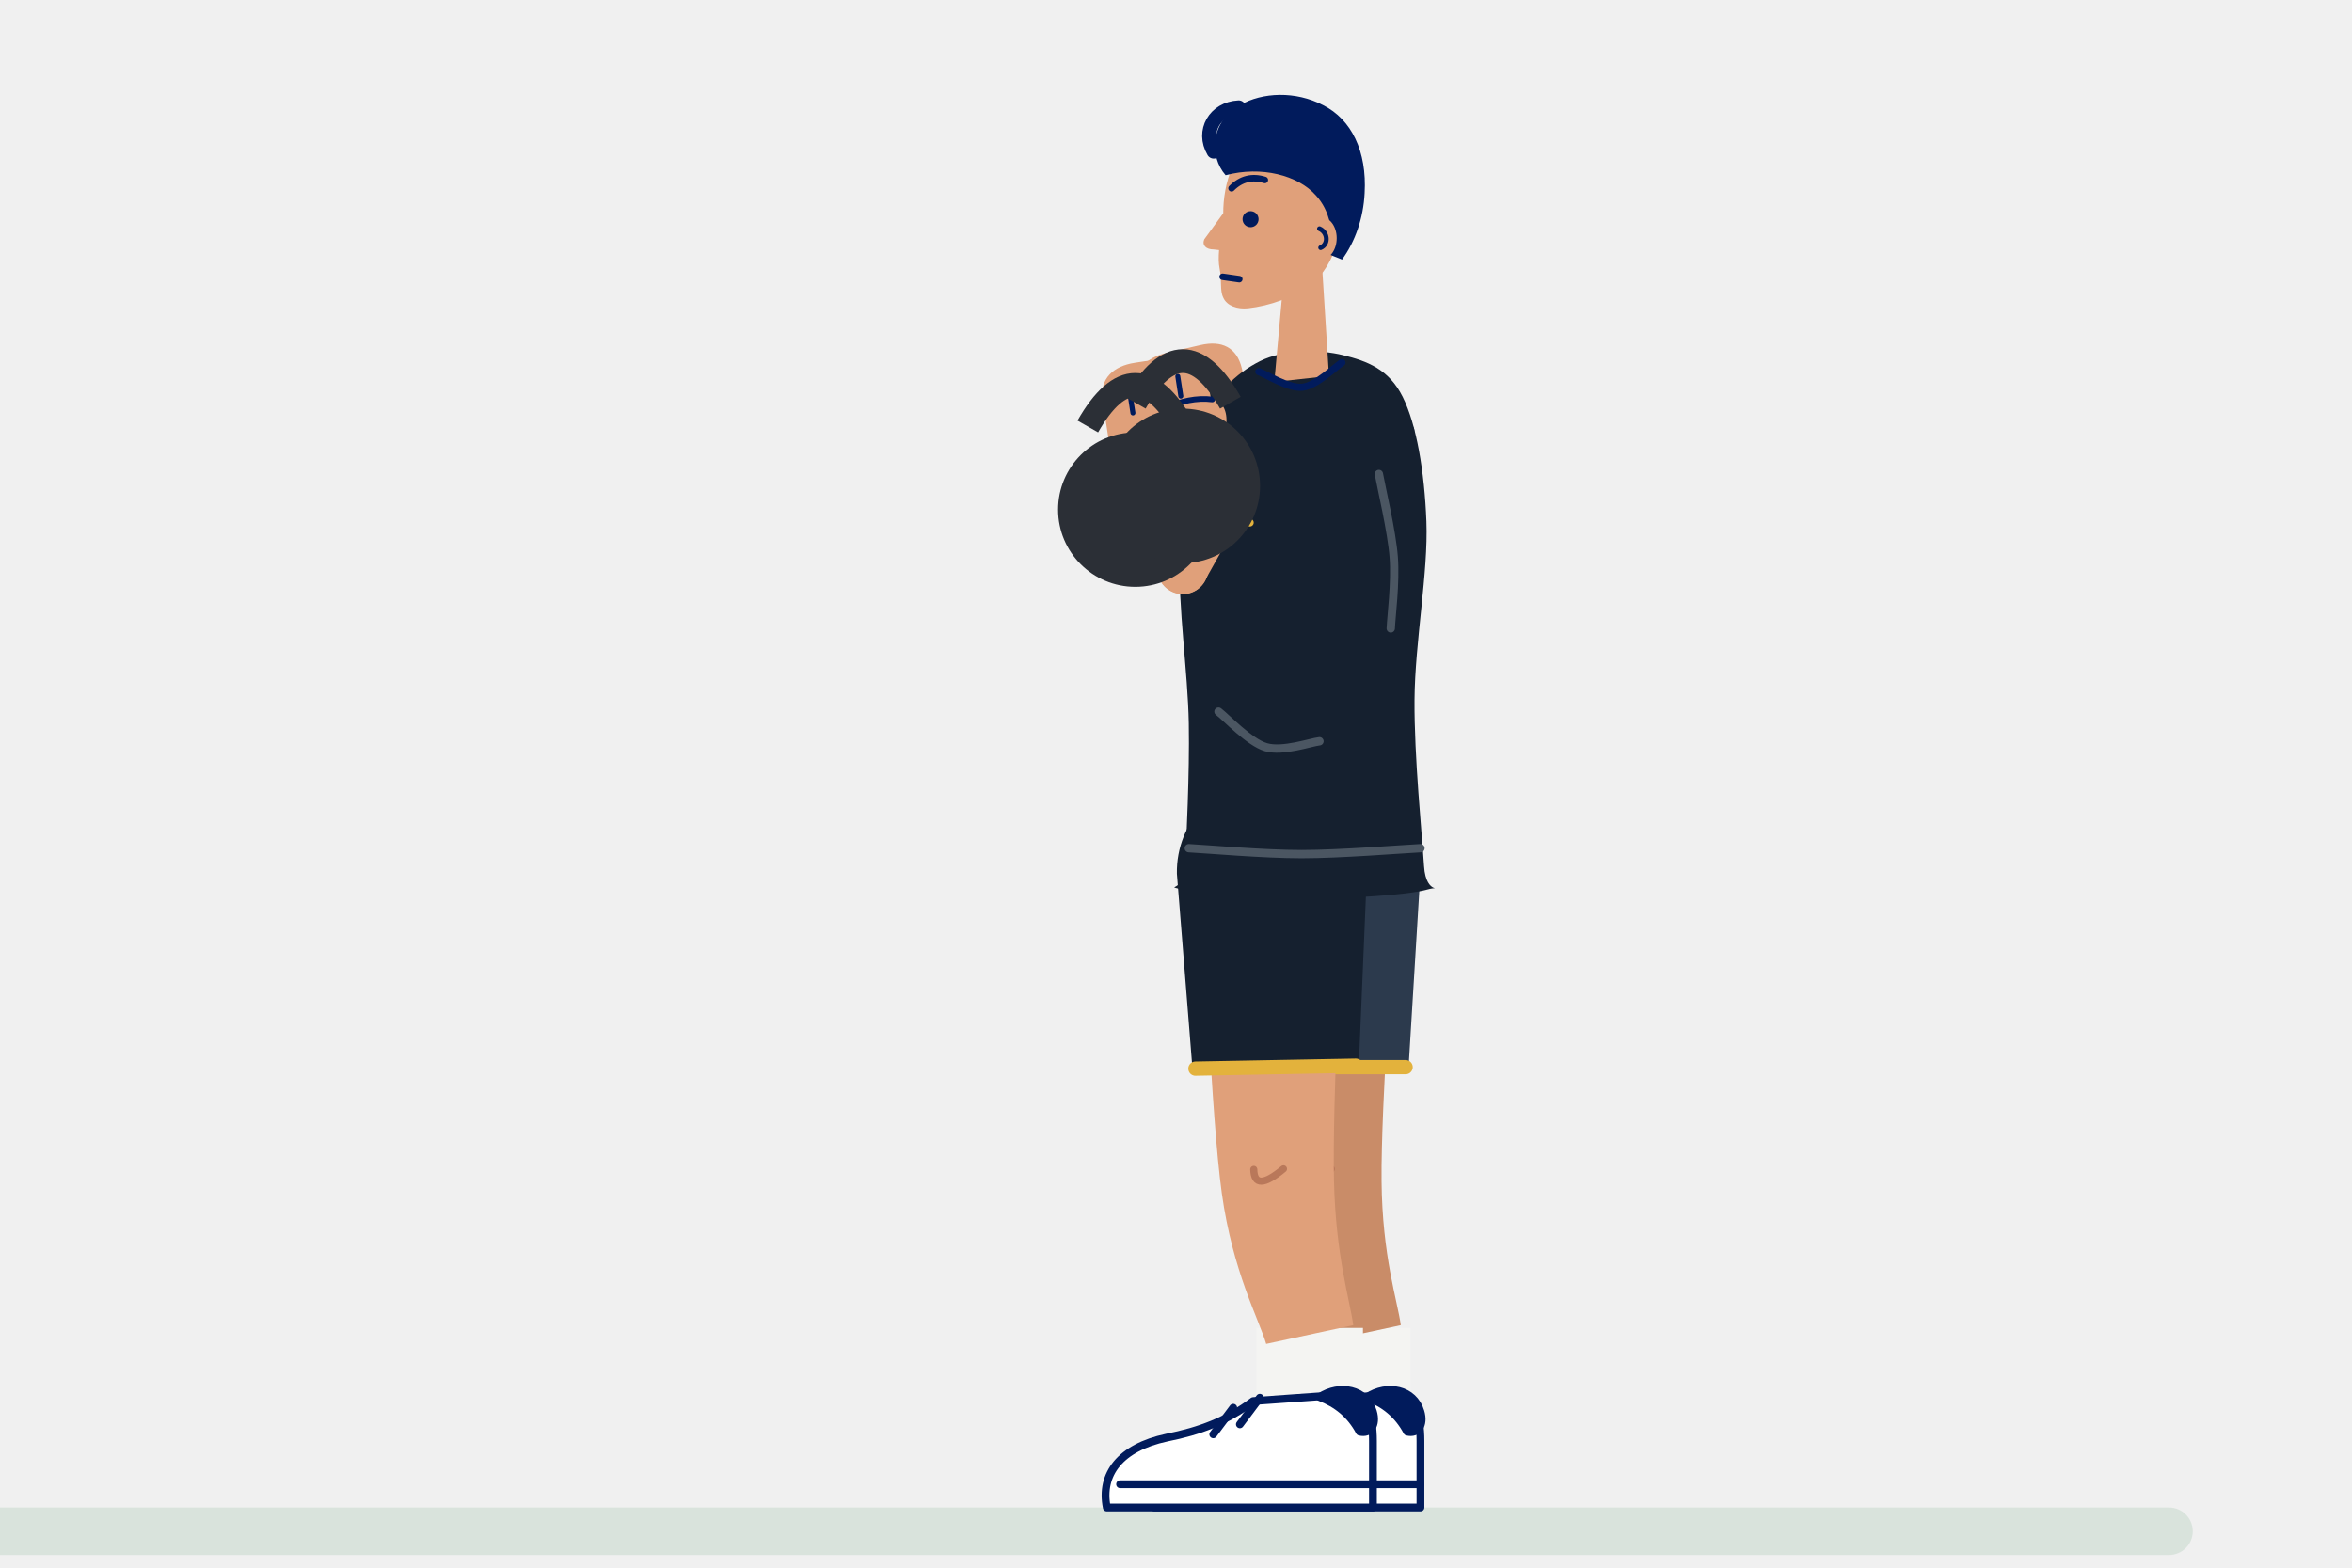
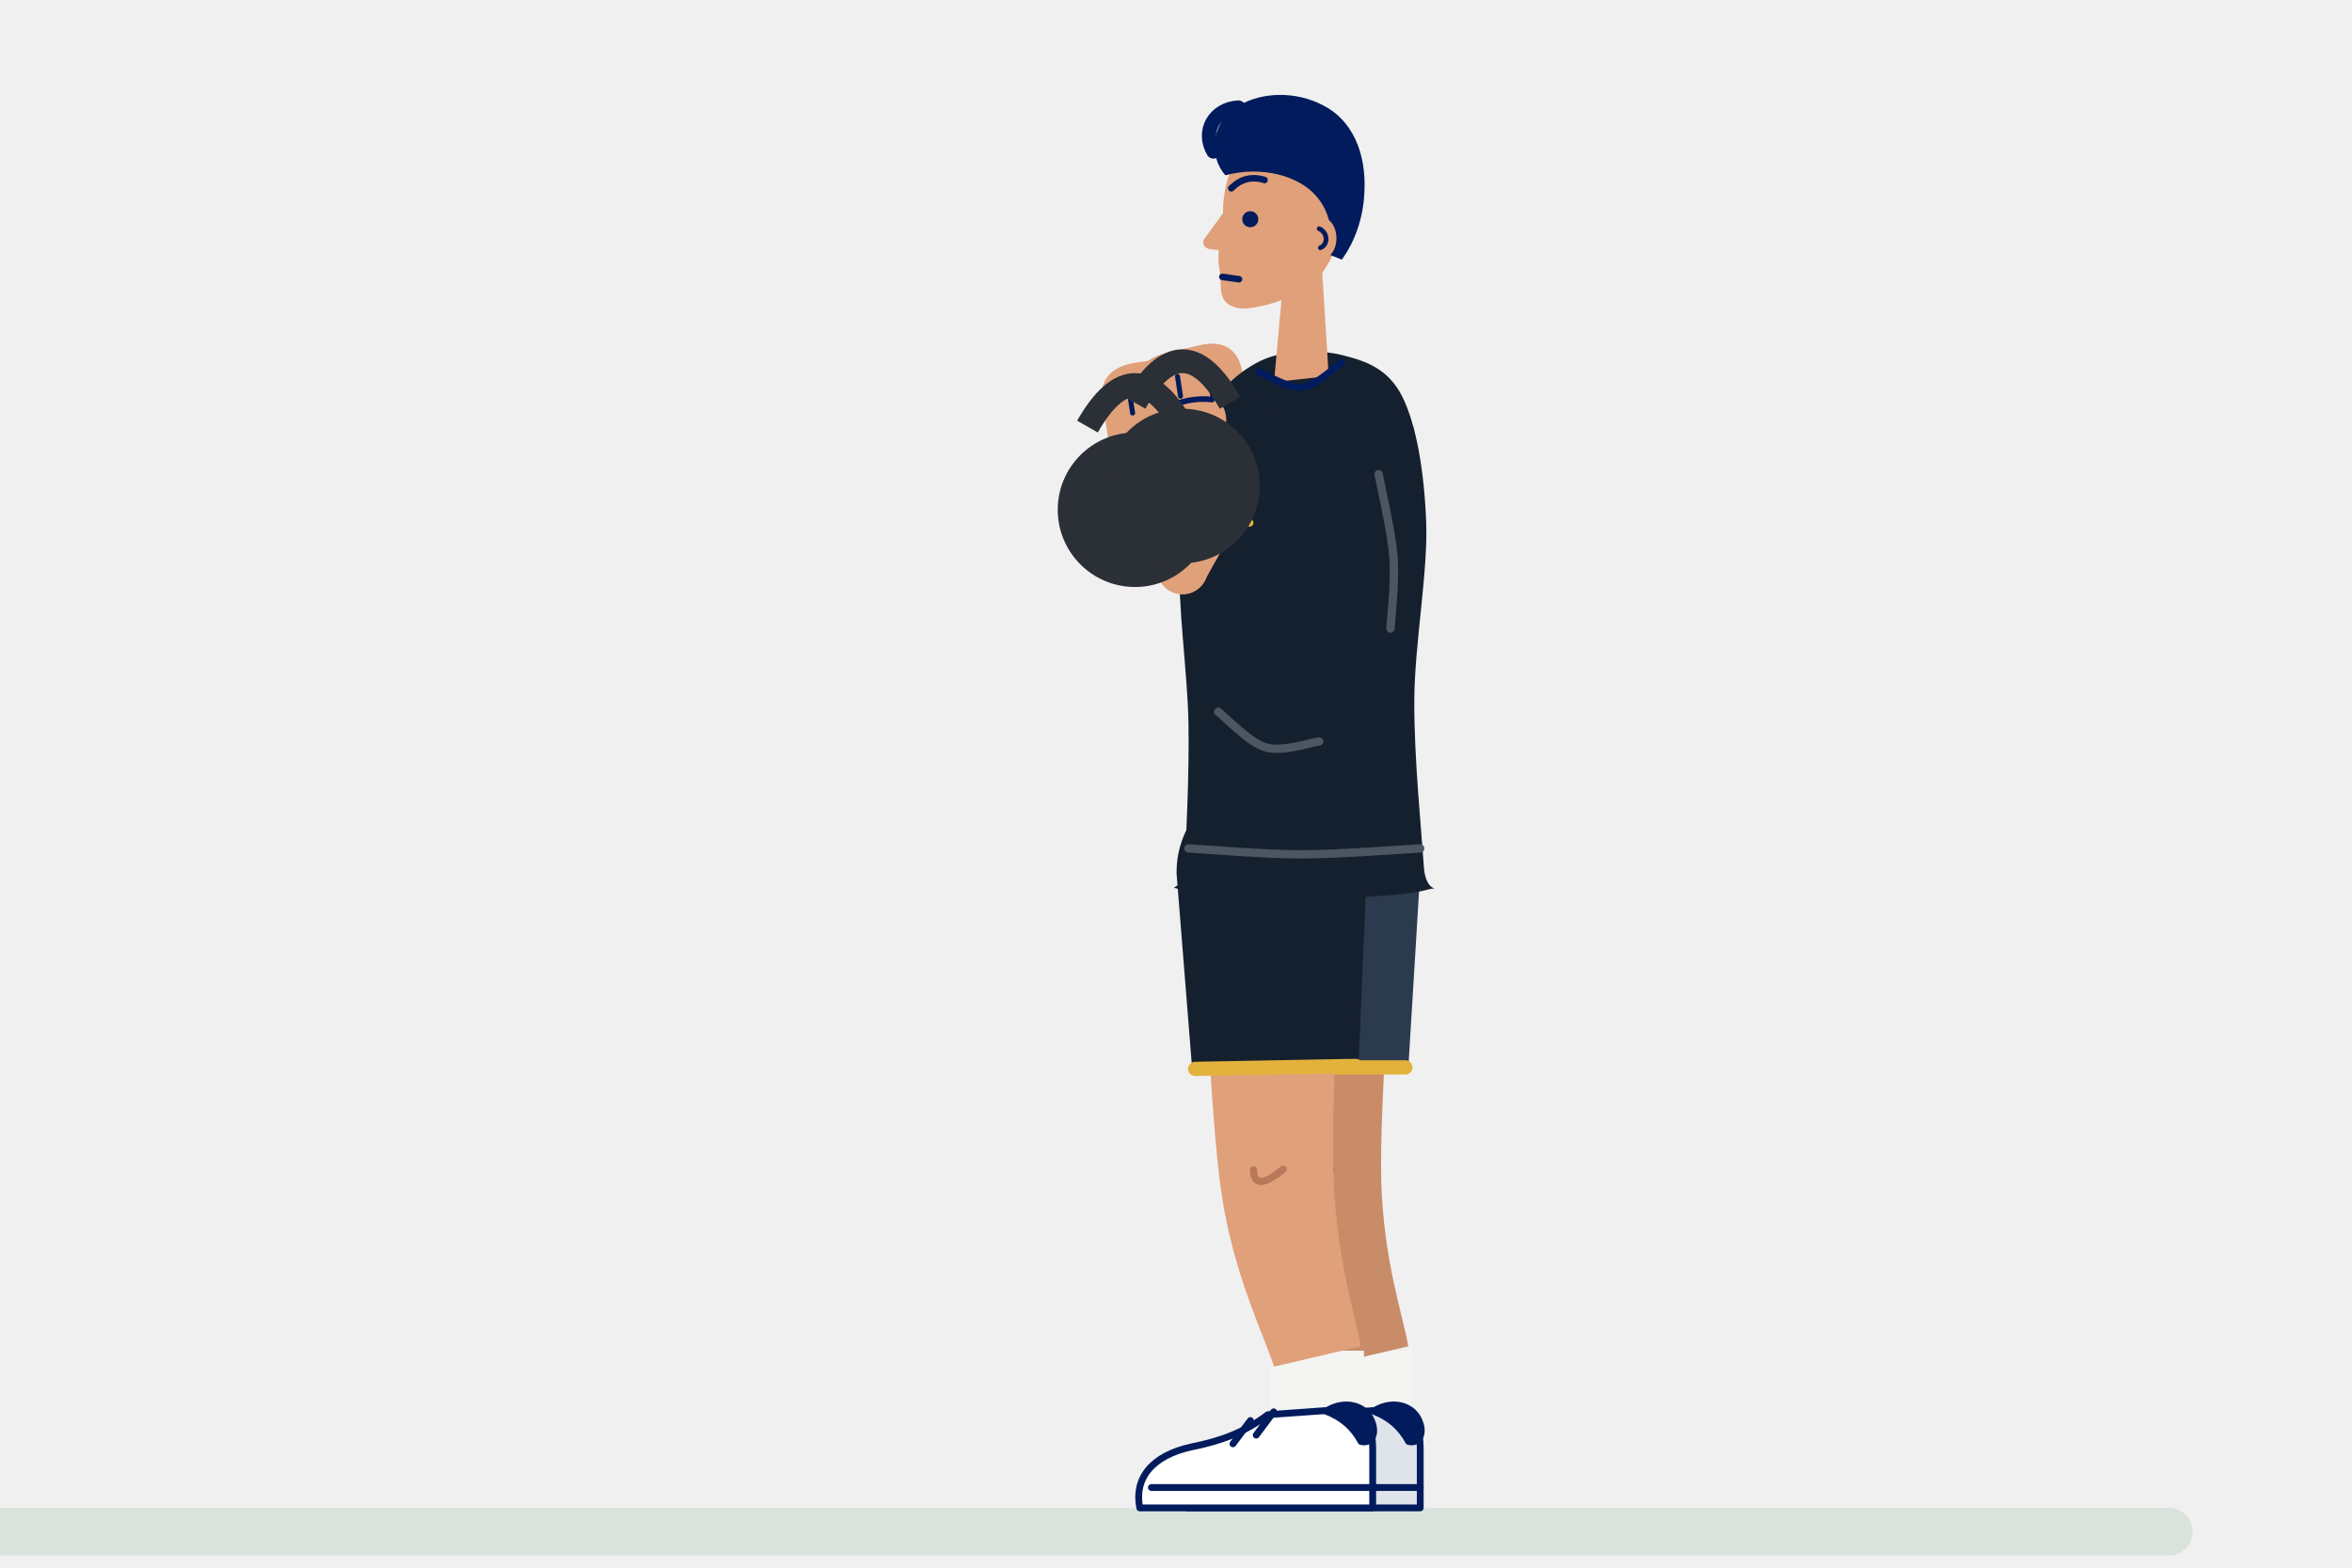
- <svg xmlns="http://www.w3.org/2000/svg" viewBox="70.9 32.2 395.9 263.9" role="img" aria-label="Rack Carry, two bells racked">
+ <svg xmlns="http://www.w3.org/2000/svg" viewBox="71.0 32.2 395.8 263.9" role="img" aria-label="Rack Carry, two bells racked">
  <rect x="40" y="286" width="400" height="8" rx="4" fill="#d9e3dc" />
  <path d="M282.19 125.03 C281.96 123.81 282.05 121.96 280.8 117.69 C279.56 113.41 275.74 102.42 274.73 99.37 L269.27 100.63 C269.7 103.82 271.08 115.36 271.84 119.75 C272.59 124.14 273.48 125.76 273.81 126.97 A4.3 4.3 0 0 0 282.19 125.03 Z" fill="#c98c68" />
  <path d="M295.87 98.22 C294.26 100.05 289.69 105.06 286.19 109.22 C282.7 113.38 276.79 120.84 274.9 123.16 A4.2 4.2 0 0 0 281.1 128.84 C283.25 126.76 290.17 120.22 294.01 116.38 C297.85 112.54 302.44 107.55 304.13 105.78 Z" fill="#c98c68" />
  <path d="M296.57 94.79 L282.32 108.86 L294.7 120.21 L307.48 104.79 Z" fill="#2c3a4d" stroke="#2c3a4d" stroke-width="3" stroke-linecap="round" stroke-linejoin="round" />
  <path d="M284.97 108.03 C286.69 109.61 293.57 115.92 295.29 117.49" fill="none" stroke="#e3b23c" stroke-width="1.3" stroke-linecap="round" stroke-linejoin="round" />
  <path transform="translate(272 100) rotate(-12.99) scale(1.05 1.05)" d="M0.4 14.8 C-2.2 11.8 -8.6 8.4 -8.6 3.4 V-3.6 C-8.6 -7.2 -6 -8.8 -2.6 -8.8 H3 C6.4 -8.8 8.6 -7.2 8.6 -3.6 V2.4 C9.8 5.8 11.4 9 11.8 12.4 Z" fill="#e0a07a" />
  <g transform="translate(272 100) rotate(-12.99) scale(1.05 1.05)">
    <path d="M4.4 -8.2 C1.6 -8.2 -1.4 -8 -4 -7.5 C-6.6 -7 -7.9 -5.8 -7.9 -3.4 V0.2 Q-7.9 2 -6 2 Q-4.2 2 -4.1 0.6 Q-4 2.8 -2.1 2.8 Q-0.2 2.8 -0.1 0.9 Q0 3.1 1.9 3.1 Q3.8 3.1 3.9 1 L4.4 -1 Z" fill="#e0a07a" />
    <path d="M3.9 -8.2 H4.6 C6.6 -8.2 7.9 -7 7.9 -4.6 V0.9 Q7.9 2.9 5.9 2.9 Q3.95 2.9 3.9 1 Z" fill="#e0a07a" />
    <path d="M4.4 8.4 C7.2 8 9.8 6 10.5 2.8 C10.9 0.8 10.2 -0.9 8.6 -1.3 C6.4 -1.8 3.6 -1.6 1.6 -1.1 C0.2 -0.7 -0.3 0.9 0.6 1.9 C1.4 2.8 3.4 3 5.4 3.1 C6.2 4.4 5.8 6.4 4.4 8.4 Z" fill="#e0a07a" />
    <path d="M1.4 -0.9 C3.6 -1.6 6.4 -1.8 8.8 -1.1" fill="none" stroke="#011B5C" stroke-width="0.9" stroke-linecap="round" />
    <path d="M3.9 -5.6 V-2.4 M-0.1 -5.9 V-1.9 M-4.1 -5 V-0.9" fill="none" stroke="#011B5C" stroke-width="0.8" stroke-linecap="round" />
  </g>
-   <path d="M290.4 269.2 L308.32 267.52 L308.32 255.76 L290.4 255.76 Z" fill="#f4f4f2" />
-   <path d="M282 179 C282.43 188 282.88 219.76 284.55 233.01 C286.22 246.25 290.78 254.22 292.03 258.46 L306.69 255.3 C306.15 251.25 303.56 243.71 303.45 230.99 C303.33 218.28 305.57 187.67 306 179 A12 12 0 0 0 282 179 Z" fill="#c98c68" />
+   <path d="M292.85 271.3 L308.53 269.83 L308.53 259.54 L292.85 259.54 Z" fill="#f4f4f2" />
+   <path d="M282 179 C282.43 188.02 282.66 219.22 284.56 233.09 C286.46 246.96 291.92 257.38 293.39 262.23 L307.99 258.81 C307.23 254.16 303.77 244.21 303.44 230.91 C303.11 217.61 305.57 187.65 306 179 A12 12 0 0 0 282 179 Z" fill="#c98c68" />
  <path d="M290 229 q0 4 5 0" fill="none" stroke="#b9785a" stroke-width="1.2" stroke-linecap="round" stroke-linejoin="round" />
  <path d="M278 179 C278.33 184.48 279.67 206.38 280 211.86 L308 211.86 C308.33 206.38 309.67 184.48 310 179 A16 16 0 0 0 278 179 Z" fill="#2c3a4d" />
  <path d="M280.5 211.86 L307.5 211.86" fill="none" stroke="#e3b23c" stroke-width="2.4" stroke-linecap="round" stroke-linejoin="round" />
-   <g transform="translate(310 286) rotate(0) scale(1.12 1.12)" stroke="#011B5C" stroke-width="1.17" stroke-linejoin="round" stroke-linecap="round">
-     <path d="M-40 0 C-41 -5 -38 -9 -31 -10.5 C-26 -11.5 -22 -13 -18 -16 L-4 -17 C-1 -17 0 -14 0 -10 L0 0 Z" fill="#FFFFFF" />
+   <g transform="translate(310 286) rotate(0) scale(0.98 0.98)" stroke="#011B5C" stroke-width="1.17" stroke-linejoin="round" stroke-linecap="round">
+     <path d="M-40 0 C-41 -5 -38 -9 -31 -10.5 C-26 -11.5 -22 -13 -18 -16 L-4 -17 C-1 -17 0 -14 0 -10 L0 0 Z" fill="#dfe4ea" />
    <path d="M-8 -16.6 C-5 -18.6 -1 -17.8 0 -14.4 C0.6 -12.4 -0.4 -11 -2 -11.4 C-3.4 -14 -5.4 -15.6 -8 -16.6 Z" fill="#011B5C" />
    <path d="M-38 -3.5 H0" fill="none" />
    <path d="M-24 -11 l3 -4 M-20 -12.5 l3 -4" fill="none" />
  </g>
-   <path d="M282.4 269.2 L300.32 267.52 L300.32 255.76 L282.4 255.76 Z" fill="#f4f4f2" />
-   <path d="M273 179.23 C273.6 188.2 274.73 219.89 276.56 233.1 C278.4 246.3 282.78 254.23 284.03 258.46 L298.69 255.3 C298.15 251.23 295.72 243.66 295.44 230.9 C295.15 218.15 296.74 187.46 297 178.77 A12 12 0 0 0 273 179.23 Z" fill="#e0a07a" />
+   <path d="M284.85 271.3 L300.53 269.83 L300.53 259.54 L284.85 259.54 Z" fill="#f4f4f2" />
+   <path d="M273 179.23 C273.6 188.22 274.51 219.35 276.57 233.18 C278.64 247.02 283.92 257.39 285.39 262.23 L299.99 258.81 C299.23 254.14 295.93 244.16 295.43 230.82 C294.93 217.48 296.74 187.45 297 178.77 A12 12 0 0 0 273 179.23 Z" fill="#e0a07a" />
  <path d="M281.94 229.08 q0.08 4 5 -0.09" fill="none" stroke="#b9785a" stroke-width="1.2" stroke-linecap="round" stroke-linejoin="round" />
  <path d="M269 179.3 C269.44 184.77 271.19 206.65 271.62 212.12 L299.62 211.6 C299.85 206.11 300.77 184.18 301 178.7 A16 16 0 0 0 269 179.3 Z" fill="#15202f" />
  <path d="M272.12 212.11 L299.12 211.61" fill="none" stroke="#e3b23c" stroke-width="2.4" stroke-linecap="round" stroke-linejoin="round" />
-   <g transform="translate(302 286) rotate(0) scale(1.12 1.12)" stroke="#011B5C" stroke-width="1.17" stroke-linejoin="round" stroke-linecap="round">
+   <g transform="translate(302 286) rotate(0) scale(0.98 0.98)" stroke="#011B5C" stroke-width="1.17" stroke-linejoin="round" stroke-linecap="round">
    <path d="M-40 0 C-41 -5 -38 -9 -31 -10.5 C-26 -11.5 -22 -13 -18 -16 L-4 -17 C-1 -17 0 -14 0 -10 L0 0 Z" fill="#FFFFFF" />
    <path d="M-8 -16.6 C-5 -18.6 -1 -17.8 0 -14.4 C0.6 -12.4 -0.4 -11 -2 -11.4 C-3.4 -14 -5.4 -15.6 -8 -16.6 Z" fill="#011B5C" />
    <path d="M-38 -3.5 H0" fill="none" />
    <path d="M-24 -11 l3 -4 M-20 -12.5 l3 -4" fill="none" />
  </g>
  <path d="M270 182 C266.65 181.08 270.23 182.67 270.4 178 C270.57 173.33 271.15 162.67 271 154 C270.85 145.33 269.17 134.33 269.5 126 C269.83 117.67 270.75 109.5 273 104 C275.25 98.5 279 95 283 93 C287 91 293 91 297 92 C301 93 304.67 94.33 307 99 C309.33 103.67 310.67 111.5 311 120 C311.33 128.5 309.07 140.33 309 150 C308.93 159.67 310.27 172.67 310.6 178 C310.93 183.33 314.35 181.08 311 182 C307.65 182.92 297.33 183.5 290.5 183.5 C283.67 183.5 273.35 182.92 270 182 Z" fill="#15202f" />
  <path d="M271 175 C274.17 175.17 283.5 176 290 176 C296.5 176 306.67 175.17 310 175" fill="none" stroke="#4b5662" stroke-width="1.4" stroke-linecap="round" stroke-linejoin="round" />
  <path d="M303 112 C303.42 114.33 305.17 121.67 305.5 126 C305.83 130.33 305.08 136 305 138" fill="none" stroke="#4b5662" stroke-width="1.4" stroke-linecap="round" stroke-linejoin="round" />
  <path d="M276 152 C277.33 153 281.17 157.17 284 158 C286.83 158.83 291.5 157.17 293 157" fill="none" stroke="#4b5662" stroke-width="1.4" stroke-linecap="round" stroke-linejoin="round" />
  <path d="M285.4 96.5 L294.6 95.5 L293.5 78 L286.8 81 Z" fill="#e0a07a" />
  <path d="M282.79 94.77 C284.02 95.21 287.82 97.65 290.15 97.39 C292.48 97.14 295.67 93.94 296.78 93.25" fill="none" stroke="#011B5C" stroke-width="1.2" stroke-linecap="round" stroke-linejoin="round" />
  <g transform="translate(288 70.5) rotate(0)">
    <path d="M-9.6 -10.4 C-10.8 -7.6 -11.2 -4.8 -11.2 -2.4 L-14.4 2 C-14.8 3 -14.1 3.7 -12.8 3.7 L-11.9 3.8 C-12 5 -12 6 -11.8 7 C-11.4 9 -11.8 10.6 -11.2 11.8 C-10.6 13.2 -8.8 13.8 -7 13.6 C-3.4 13.2 0.6 11.8 3.6 9.6 C5.6 8 7.2 5.4 8 2.4 L8.6 -6 L2 -14 Z" fill="#e0a07a" />
    <path d="M-10.8 -8.8 C-13.6 -12 -13.4 -17.8 -8.4 -20.6 C-4.6 -22.8 1 -23 5.6 -20.6 C10.4 -18.2 13 -12.8 12.6 -5.8 C12.4 -1.6 11 2.4 8.8 5.4 L6.8 4.6 C7.4 0.8 6.8 -2.8 4.4 -5.4 C1.4 -8.8 -4.8 -10.4 -10.8 -8.8 Z" fill="#011B5C" />
    <path d="M-12.8 -12.8 C-14.8 -16.2 -12.6 -20 -8.6 -20.2" fill="none" stroke="#011B5C" stroke-width="2.4" stroke-linecap="round" stroke-linejoin="round" />
    <ellipse cx="5.4" cy="1.8" rx="2.5" ry="3.5" fill="#e0a07a" />
    <path d="M5 0.2 C6.4 0.8 6.6 2.8 5.2 3.4" fill="none" stroke="#011B5C" stroke-width="0.8" stroke-linecap="round" stroke-linejoin="round" />
    <circle cx="-6.6" cy="-1.4" r="1.35" fill="#011B5C" />
    <path d="M-9.8 -6.6 Q-7.4 -9 -4.2 -8" fill="none" stroke="#011B5C" stroke-width="1.1" stroke-linecap="round" stroke-linejoin="round" />
    <path d="M-11.3 8.3 l2.8 0.4" fill="none" stroke="#011B5C" stroke-width="1.1" stroke-linecap="round" stroke-linejoin="round" />
  </g>
  <path d="M274.25 127.35 C274.11 126.13 274.34 124.32 273.43 120.02 C272.51 115.73 269.54 104.65 268.77 101.57 L263.23 102.43 C263.42 105.59 263.91 117.05 264.33 121.42 C264.75 125.79 265.51 127.45 265.75 128.65 A4.3 4.3 0 0 0 274.25 127.35 Z" fill="#e0a07a" />
  <path d="M275.91 101.67 C275.13 103.49 272.85 108.49 271.23 112.59 C269.61 116.69 267.02 123.97 266.18 126.25 A4.2 4.2 0 0 0 273.82 129.75 C274.99 127.63 278.82 120.91 280.87 117.01 C282.91 113.11 285.22 108.11 286.09 106.33 Z" fill="#e0a07a" />
  <path d="M275.52 98.19 L266.28 115.95 L281.55 122.95 L288.98 104.36 Z" fill="#15202f" stroke="#15202f" stroke-width="3" stroke-linecap="round" stroke-linejoin="round" />
  <path d="M268.55 114.36 C270.67 115.33 279.16 119.22 281.28 120.19" fill="none" stroke="#e3b23c" stroke-width="1.3" stroke-linecap="round" stroke-linejoin="round" />
  <path transform="translate(266 102) rotate(-8.75) scale(1.05 1.05)" d="M0.4 14.8 C-2.2 11.8 -8.6 8.4 -8.6 3.4 V-3.6 C-8.6 -7.2 -6 -8.8 -2.6 -8.8 H3 C6.4 -8.8 8.6 -7.2 8.6 -3.6 V2.4 C9.8 5.8 11.4 9 11.8 12.4 Z" fill="#e0a07a" />
  <g transform="translate(266 102) rotate(-8.75) scale(1.05 1.05)">
    <path d="M4.4 -8.2 C1.6 -8.2 -1.4 -8 -4 -7.5 C-6.6 -7 -7.9 -5.8 -7.9 -3.4 V0.2 Q-7.9 2 -6 2 Q-4.2 2 -4.1 0.6 Q-4 2.8 -2.1 2.8 Q-0.2 2.8 -0.1 0.9 Q0 3.1 1.9 3.1 Q3.8 3.1 3.9 1 L4.4 -1 Z" fill="#e0a07a" />
    <path d="M3.9 -8.2 H4.6 C6.6 -8.2 7.9 -7 7.9 -4.6 V0.9 Q7.9 2.9 5.9 2.9 Q3.95 2.9 3.9 1 Z" fill="#e0a07a" />
    <path d="M4.4 8.4 C7.2 8 9.8 6 10.5 2.8 C10.9 0.8 10.2 -0.9 8.6 -1.3 C6.4 -1.8 3.6 -1.6 1.6 -1.1 C0.2 -0.7 -0.3 0.9 0.6 1.9 C1.4 2.8 3.4 3 5.4 3.1 C6.2 4.4 5.8 6.4 4.4 8.4 Z" fill="#e0a07a" />
    <path d="M1.4 -0.9 C3.6 -1.6 6.4 -1.8 8.8 -1.1" fill="none" stroke="#011B5C" stroke-width="0.9" stroke-linecap="round" />
    <path d="M3.9 -5.6 V-2.4 M-0.1 -5.9 V-1.9 M-4.1 -5 V-0.9" fill="none" stroke="#011B5C" stroke-width="0.8" stroke-linecap="round" />
  </g>
  <g>
    <path d="M254 104 q8 -14 16 0" fill="none" stroke="#2b2f36" stroke-width="4" />
    <circle cx="262" cy="118" r="13" fill="#2b2f36" />
  </g>
  <g>
    <path d="M262 100 q8 -14 16 0" fill="none" stroke="#2b2f36" stroke-width="4" />
    <circle cx="270" cy="114" r="13" fill="#2b2f36" />
  </g>
</svg>
